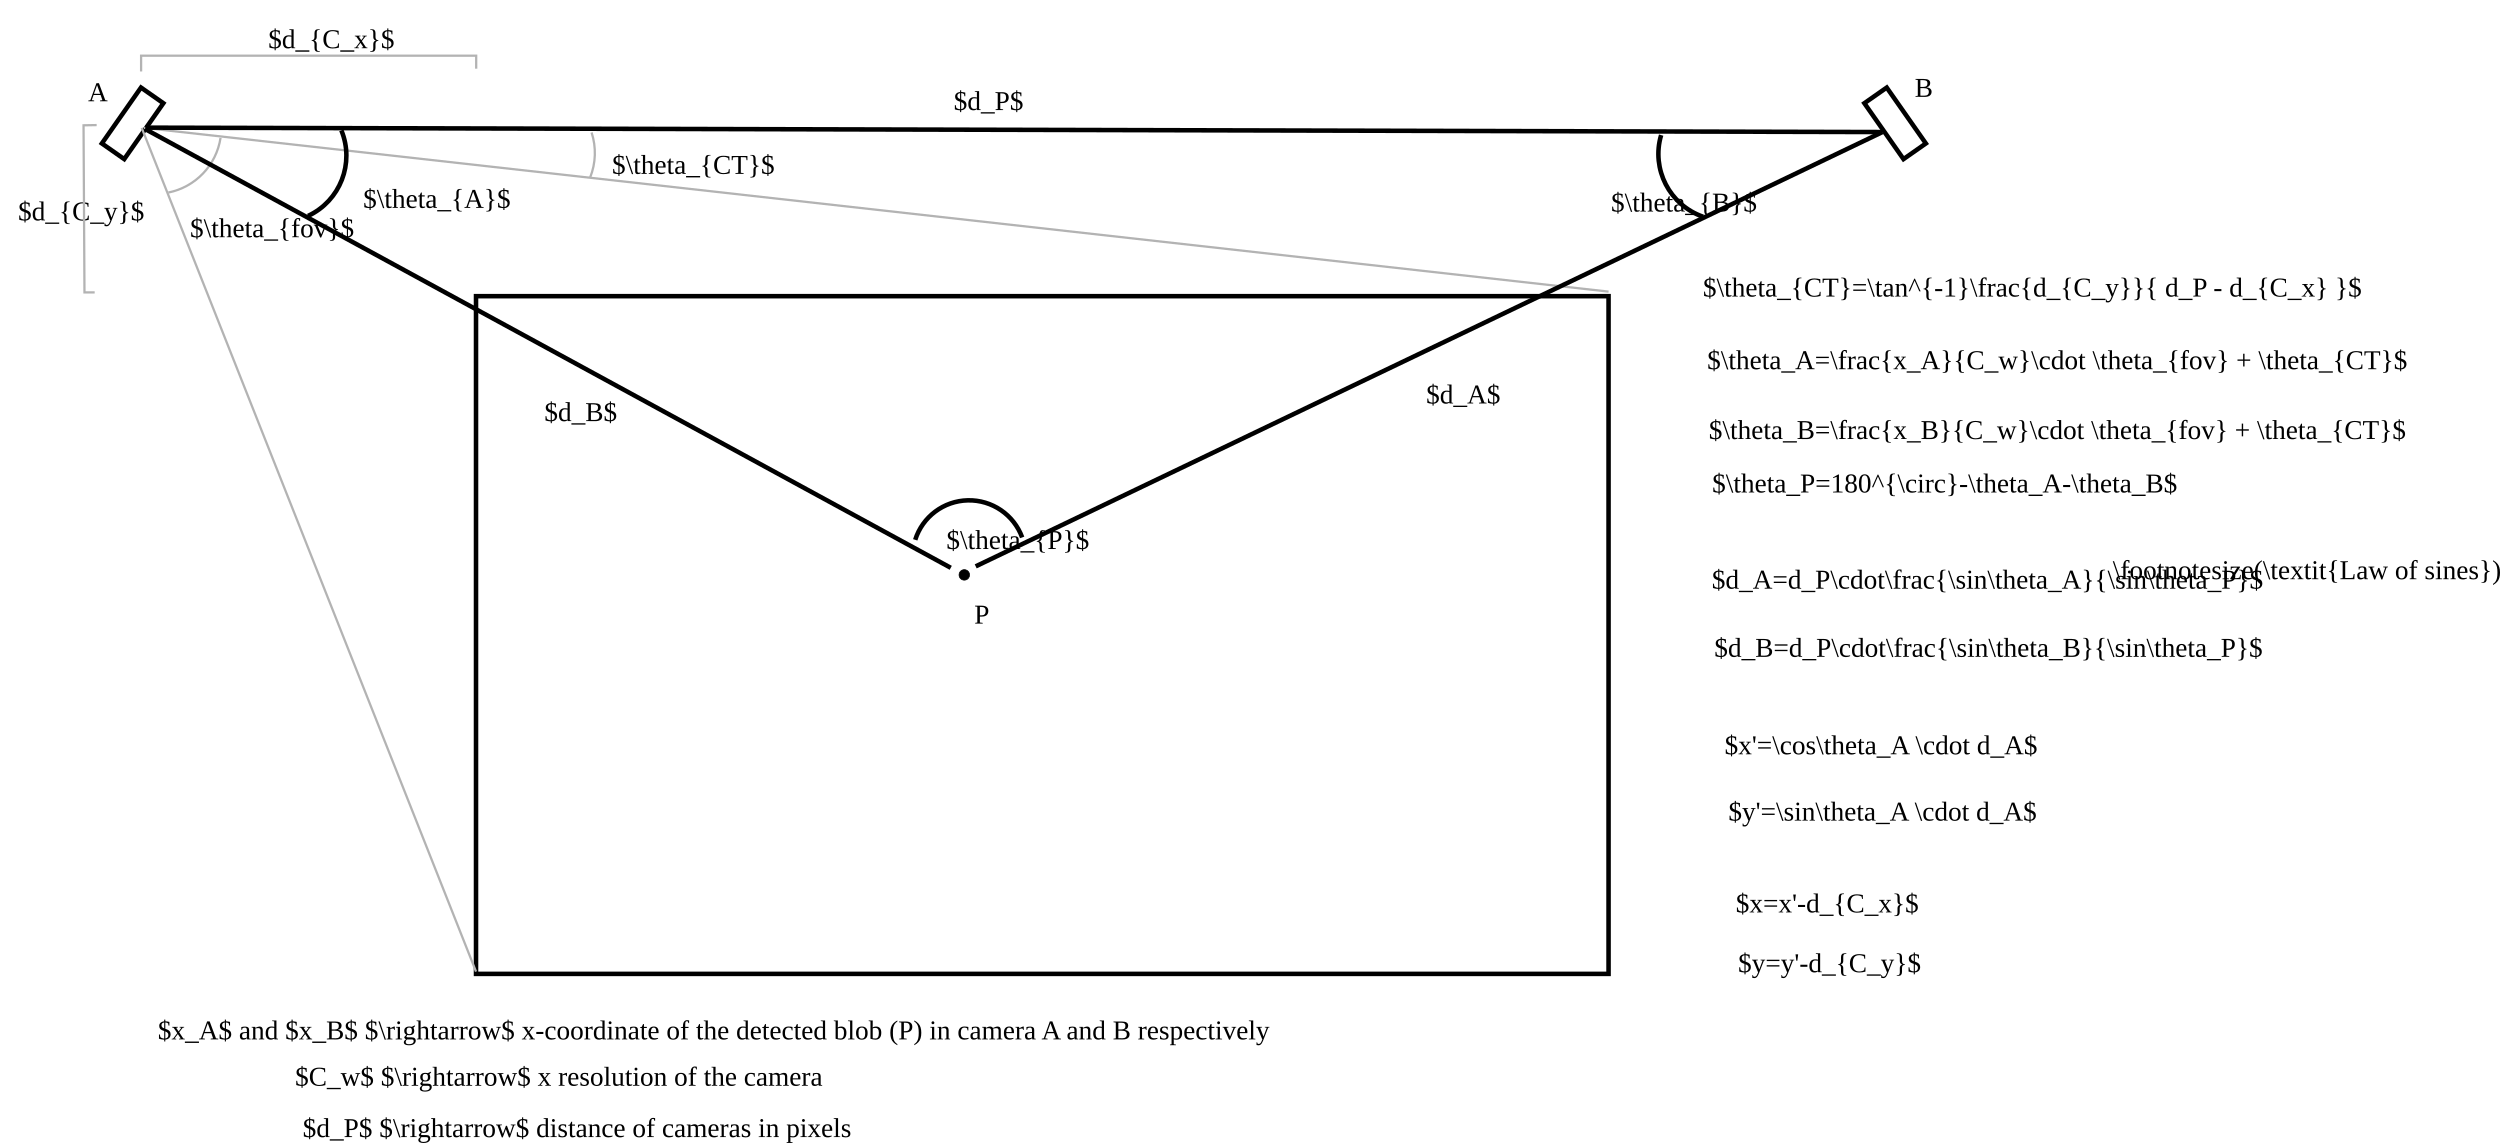
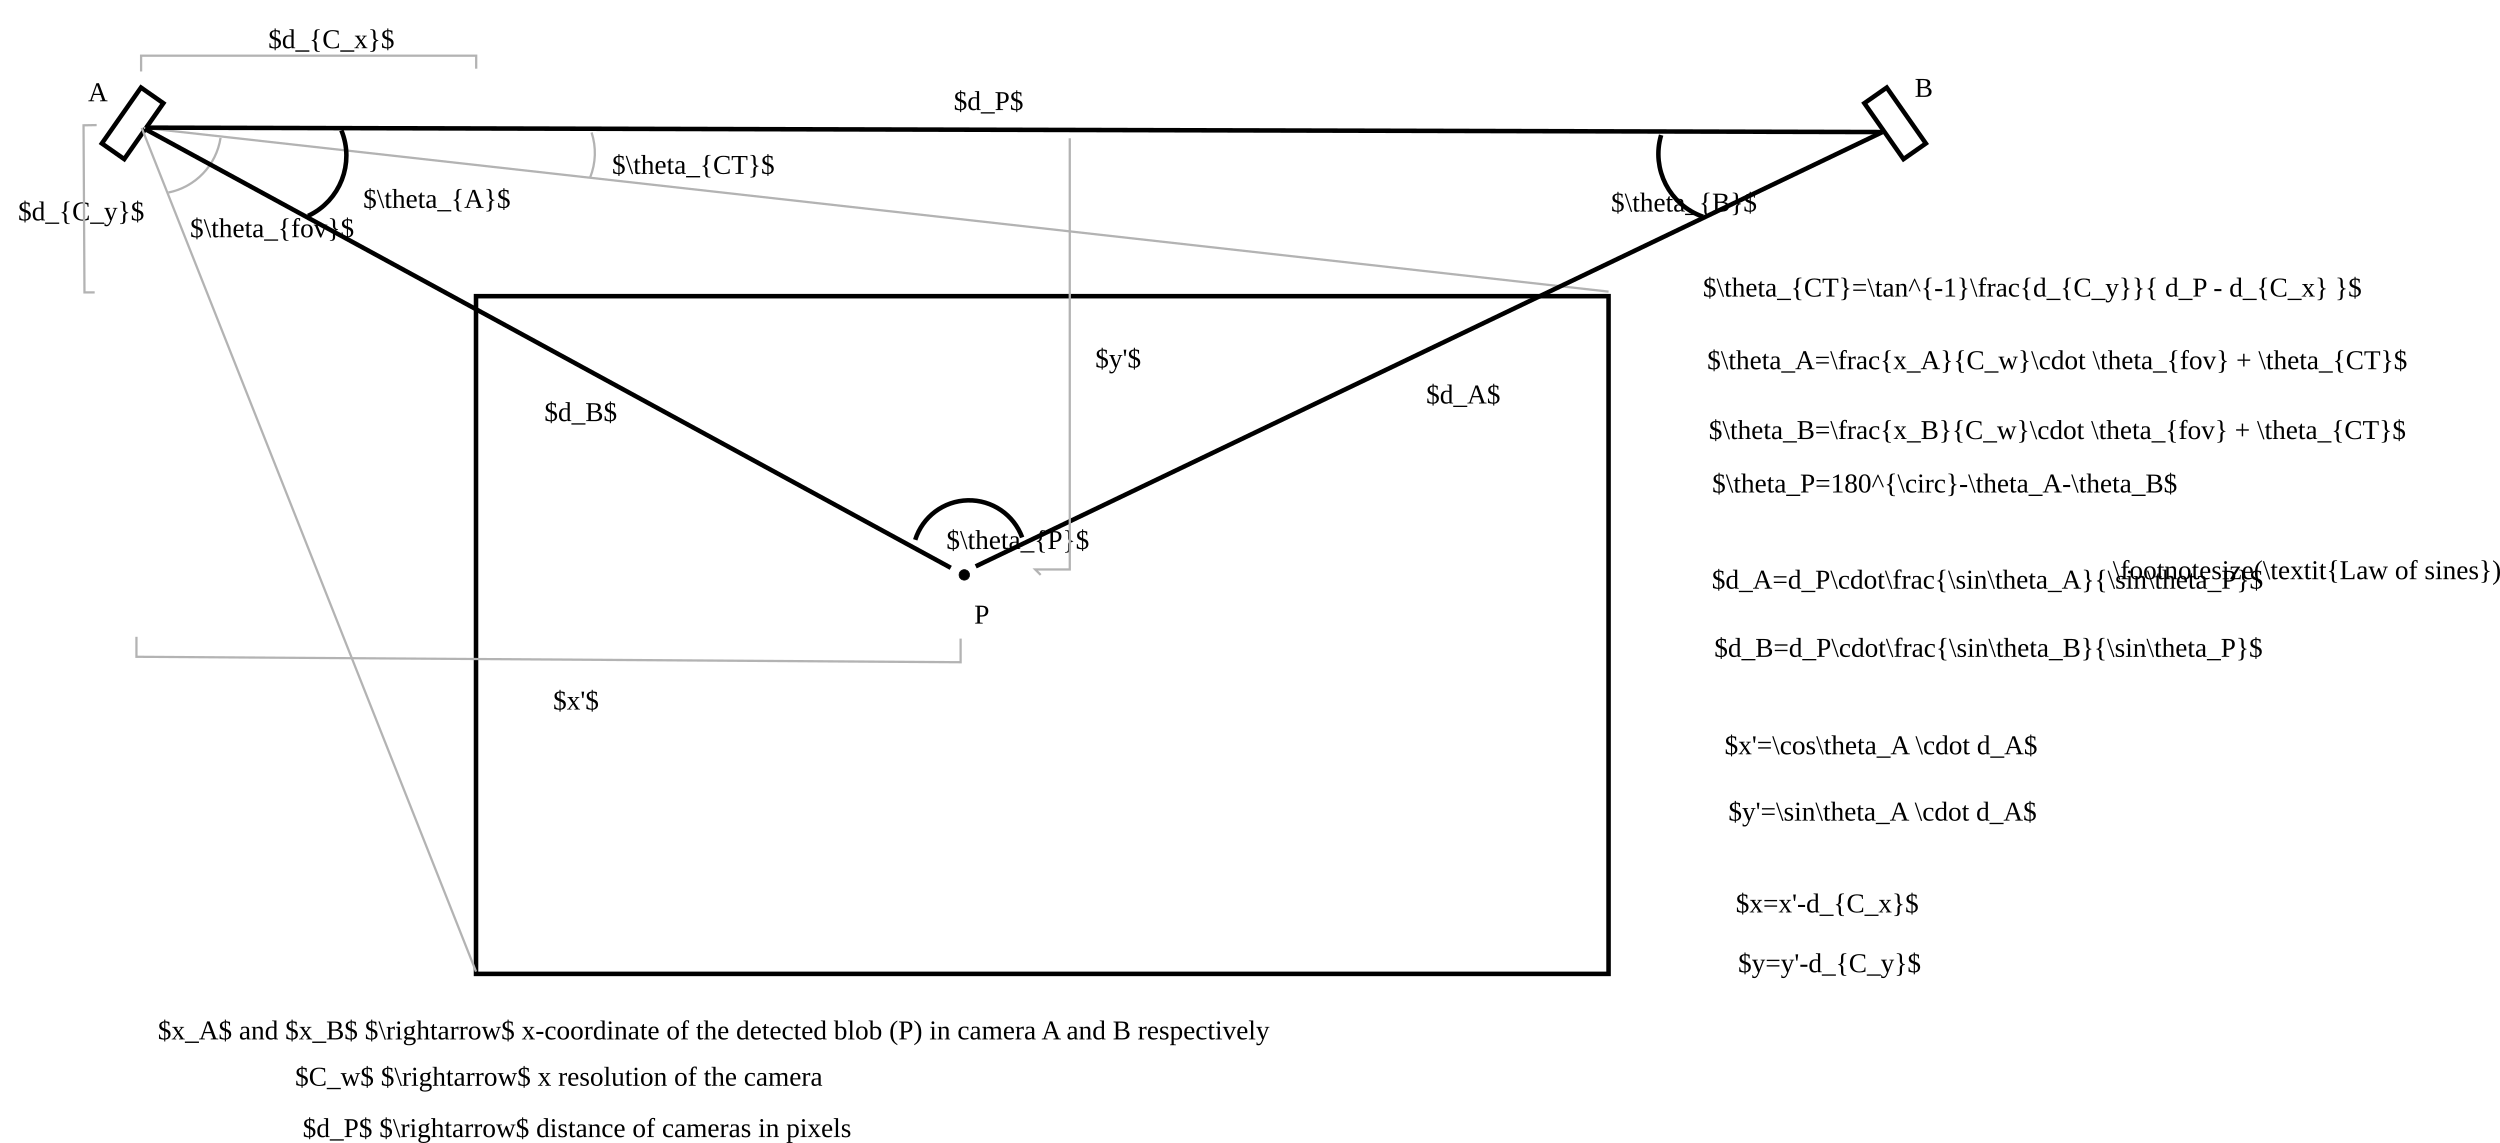
<svg xmlns="http://www.w3.org/2000/svg" xmlns:ns1="http://latexdraw.sourceforge.net/namespaces/latexdraw" version="1.1" baseProfile="full">
  <g>
    <g ns1:type="arc" id="id84" transform="rotate(21.87912) translate(8.319342 -91.51257)">
      <path d="M 261.569 67.277 A 29.0 29.0 0.0 0 0 254.784 48.636 " ns1:borderPos="outer" stroke-width="1.0" stroke="#b3b3b3" fill="none" ns1:rotationAngle="0.381862767728144" />
    </g>
    <g ns1:type="rectangle" id="id14">
      <rect x="209.312" y="130.234" width="498.0" height="298.0" ns1:borderPos="outer" stroke-width="2.0" stroke="black" fill="none" />
    </g>
    <g ns1:type="rectangle" id="id15" transform="rotate(35.0) translate(20.56186 -43.25485)">
      <rect x="52.312" y="39.234" width="12.0" height="30.0" ns1:borderPos="outer" stroke-width="2.0" stroke="black" fill="none" />
    </g>
    <g ns1:type="rectangle" id="id16" transform="rotate(-35.0) translate(-181.8104 468.1602)">
      <rect x="827.313" y="39.234" width="12.0" height="30.0" ns1:borderPos="outer" stroke-width="2.0" stroke="black" fill="none" />
    </g>
    <g ns1:type="joinedLines" id="id17">
      <polyline points="62.312,56.234 209.312,427.234 " stroke-width="1.0" stroke="#b3b3b3" ns1:rotationAngle="0.0" />
    </g>
    <g ns1:type="joinedLines" id="id18">
      <polyline points="63.312,56.234 707.312,128.234 " stroke-width="1.0" stroke="#b3b3b3" ns1:rotationAngle="0.0" />
    </g>
    <g ns1:type="arc" id="id19">
      <path d="M 74 84.671 A 29.0 29.0 0.0 0 0 96.975 60.644 " ns1:borderPos="outer" stroke-width="1.0" stroke="#b3b3b3" fill="none" ns1:rotationAngle="0.0" />
    </g>
    <g ns1:type="text" id="id23" fill="black" ns1:position="bl">
      <text x="83.551" y="104.312">$\theta_{fov}$</text>
    </g>
    <g ns1:type="dot" id="id29" ns1:size="5.0" ns1:dotShape="*" ns1:position="424.0194483403458 252.7943899018233">
      <path d="M 426.327 252.794 C 426.327 254.069 425.294 255.102 424.019 255.102 C 422.745 255.102 421.712 254.069 421.712 252.794 C 421.712 251.52 422.745 250.487 424.019 250.487 C 425.294 250.487 426.327 251.52 426.327 252.794 z " fill="black" stroke-linecap="square" stroke-linejoin="butt" stroke-width="0.312" stroke-miterlimit="10.0" stroke-dashoffset="0.0" stroke="black" />
    </g>
    <g ns1:type="joinedLines" id="id46">
      <polyline points="63.871,56.774 418.065,249.677 " stroke-width="2.0" stroke="black" ns1:rotationAngle="0.0" />
    </g>
    <g ns1:type="joinedLines" id="id47">
      <polyline points="827.742,58.065 429.032,249.032 " stroke-width="2.0" stroke="black" ns1:rotationAngle="0.0" />
    </g>
    <g ns1:type="joinedLines" id="id48">
      <polyline points="63.871,56.129 827.097,58.065 " stroke-width="2.0" stroke="black" ns1:rotationAngle="0.0" />
    </g>
    <g ns1:type="text" id="id50" fill="black" ns1:position="bl">
      <text x="428.387" y="274.194">P</text>
    </g>
    <g ns1:type="text" id="id54" fill="black" ns1:position="bl">
      <text x="38.71" y="44.516">A</text>
    </g>
    <g ns1:type="text" id="id57" fill="black" ns1:position="bl">
      <text x="841.935" y="42.581">B</text>
    </g>
    <g ns1:type="text" id="id65" fill="black" ns1:position="bl">
      <text x="416.132" y="241.409">$\theta_{P}$</text>
    </g>
    <g ns1:type="arc" id="id73" transform="rotate(107.4966) translate(-320.7333 -724.8634)">
      <path d="M 410.986 225.15 A 24.839 24.839 0.0 0 0 426.129 269.677 " ns1:borderPos="outer" stroke-width="2.0" stroke="black" fill="none" ns1:rotationAngle="1.8761698195697538" />
    </g>
    <g ns1:type="text" id="id88" fill="black" ns1:position="bl">
      <text x="159.68" y="91.409">$\theta_{A}$</text>
    </g>
    <g ns1:type="text" id="id131" fill="black" ns1:position="bl">
      <text x="708.39" y="93.021">$\theta_{B}$</text>
    </g>
    <g ns1:type="text" id="id146" fill="black" ns1:position="bl">
      <text x="419.355" y="48.387">$d_P$</text>
    </g>
    <g ns1:type="text" id="id149" fill="black" ns1:position="bl">
      <text x="627.097" y="177.419">$d_A$</text>
    </g>
    <g ns1:type="text" id="id152" fill="black" ns1:position="bl">
      <text x="239.355" y="185.161">$d_B$</text>
    </g>
    <g ns1:type="text" id="id168" fill="black" ns1:position="bl">
      <text x="750.667" y="162.333">$\theta_A=\frac{x_A}{C_w}\cdot \theta_{fov} + \theta_{CT}$</text>
    </g>
    <g ns1:type="text" id="id184" fill="black" ns1:position="bl">
      <text x="751.381" y="193.048">$\theta_B=\frac{x_B}{C_w}\cdot \theta_{fov} + \theta_{CT}$</text>
    </g>
    <g ns1:type="text" id="id189" fill="black" ns1:position="bl">
      <text x="752.857" y="216.548">$\theta_P=180^{\circ}-\theta_A-\theta_B$</text>
    </g>
    <g ns1:type="text" id="id192" fill="black" ns1:position="bl">
      <text x="752.712" y="258.836">$d_A=d_P\cdot\frac{\sin\theta_A}{\sin\theta_P}$</text>
    </g>
    <g ns1:type="text" id="id197" fill="black" ns1:position="bl">
      <text x="753.81" y="288.81">$d_B=d_P\cdot\frac{\sin\theta_B}{\sin\theta_P}$</text>
    </g>
    <g ns1:type="text" id="id202" fill="black" ns1:position="bl">
      <text x="929.021" y="254.669">\footnotesize(\textit{Law of sines})</text>
    </g>
    <g ns1:type="text" id="id264" fill="black" ns1:position="bl">
      <text x="760" y="360.833">$y'=\sin\theta_A \cdot d_A$</text>
    </g>
    <g ns1:type="text" id="id283" fill="black" ns1:position="bl">
      <text x="758.333" y="331.667">$x'=\cos\theta_A \cdot d_A$</text>
    </g>
    <g ns1:type="text" id="id307" fill="black" ns1:position="bl">
      <text x="763.241" y="401.204">$x=x'-d_{C_x}$</text>
    </g>
    <g ns1:type="text" id="id318" fill="black" ns1:position="bl">
      <text x="764.259" y="427.5">$y=y'-d_{C_y}$</text>
    </g>
    <g ns1:type="text" id="id329" fill="black" ns1:position="bl">
      <text x="7.942" y="96.905">$d_{C_y}$</text>
    </g>
    <g ns1:type="joinedLines" id="id336">
      <polyline points="42.5,55 36.735,55.102 37.143,128.571 41.633,128.571 41.633,128.571 " stroke-width="1.0" stroke="#b3b3b3" fill="none" ns1:rotationAngle="0.0" />
    </g>
    <g ns1:type="text" id="id341" fill="black" ns1:position="bl">
      <text x="117.942" y="21.19">$d_{C_x}$</text>
    </g>
    <g ns1:type="joinedLines" id="id347">
      <polyline points="62.041,31.429 62.041,24.49 209.388,24.49 209.388,30.204 " stroke-width="1.0" stroke="#b3b3b3" fill="none" ns1:rotationAngle="0.0" />
    </g>
    <g ns1:type="text" id="id356" fill="black" ns1:position="bl">
      <text x="69.392" y="457.037">$x_A$ and $x_B$ $\rightarrow$ x-coordinate of the detected blob (P) in camera A and B respectively</text>
    </g>
    <g ns1:type="text" id="id373" fill="black" ns1:position="bl">
      <text x="129.762" y="477.407">$C_w$ $\rightarrow$ x resolution of the camera</text>
    </g>
    <g ns1:type="text" id="id389" fill="black" ns1:position="bl">
      <text x="133.095" y="500">$d_P$ $\rightarrow$ distance of cameras in pixels</text>
    </g>
    <g ns1:type="arc" id="id56" transform="rotate(92.98398) translate(-61.11519 -194.9355)">
      <path d="M 148.886 54.739 A 29.231 29.231 0.0 0 0 110.537 42.057 " ns1:borderPos="outer" stroke-width="2.0" stroke="black" fill="none" ns1:rotationAngle="1.6228765488836188" />
    </g>
    <g ns1:type="arc" id="id71" transform="rotate(224.4816) translate(-1347.036 415.4501)">
      <path d="M 784.271 53.969 A 29.231 29.231 0.0 0 0 745.921 41.288 " ns1:borderPos="outer" stroke-width="2.0" stroke="black" fill="none" ns1:rotationAngle="3.917943444940393" />
    </g>
    <g ns1:type="text" id="id105" fill="black" ns1:position="bl">
      <text x="269.111" y="76.444">$\theta_{CT}$</text>
    </g>
    <g ns1:type="text" id="id114" fill="black" ns1:position="bl">
      <text x="748.8" y="130.4">$\theta_{CT}=\tan^{-1}\frac{d_{C_y}}{ d_P - d_{C_x} }$</text>
    </g>
+     <g ns1:type="joinedLines" id="id136">
+       <polyline points="470.4,60.8 470.4,250.4 455.2,250.4 457.6,252.8 " stroke-width="1.0" stroke="#b3b3b3" fill="none" ns1:rotationAngle="0.0" />
+     </g>
+     <g ns1:type="text" id="id138" fill="black" ns1:position="bl">
+       <text x="481.6" y="161.6">$y'$</text>
+     </g>
+     <g ns1:type="joinedLines" id="id145">
+       <polyline points="422.4,280.8 422.4,291.2 60,288.8 60,280 " stroke-width="1.0" stroke="#b3b3b3" fill="none" ns1:rotationAngle="0.0" />
+     </g>
+     <g ns1:type="text" id="id147" fill="black" ns1:position="bl">
+       <text x="243.2" y="312">$x'$</text>
+     </g>
  </g>
  <defs />
</svg>
